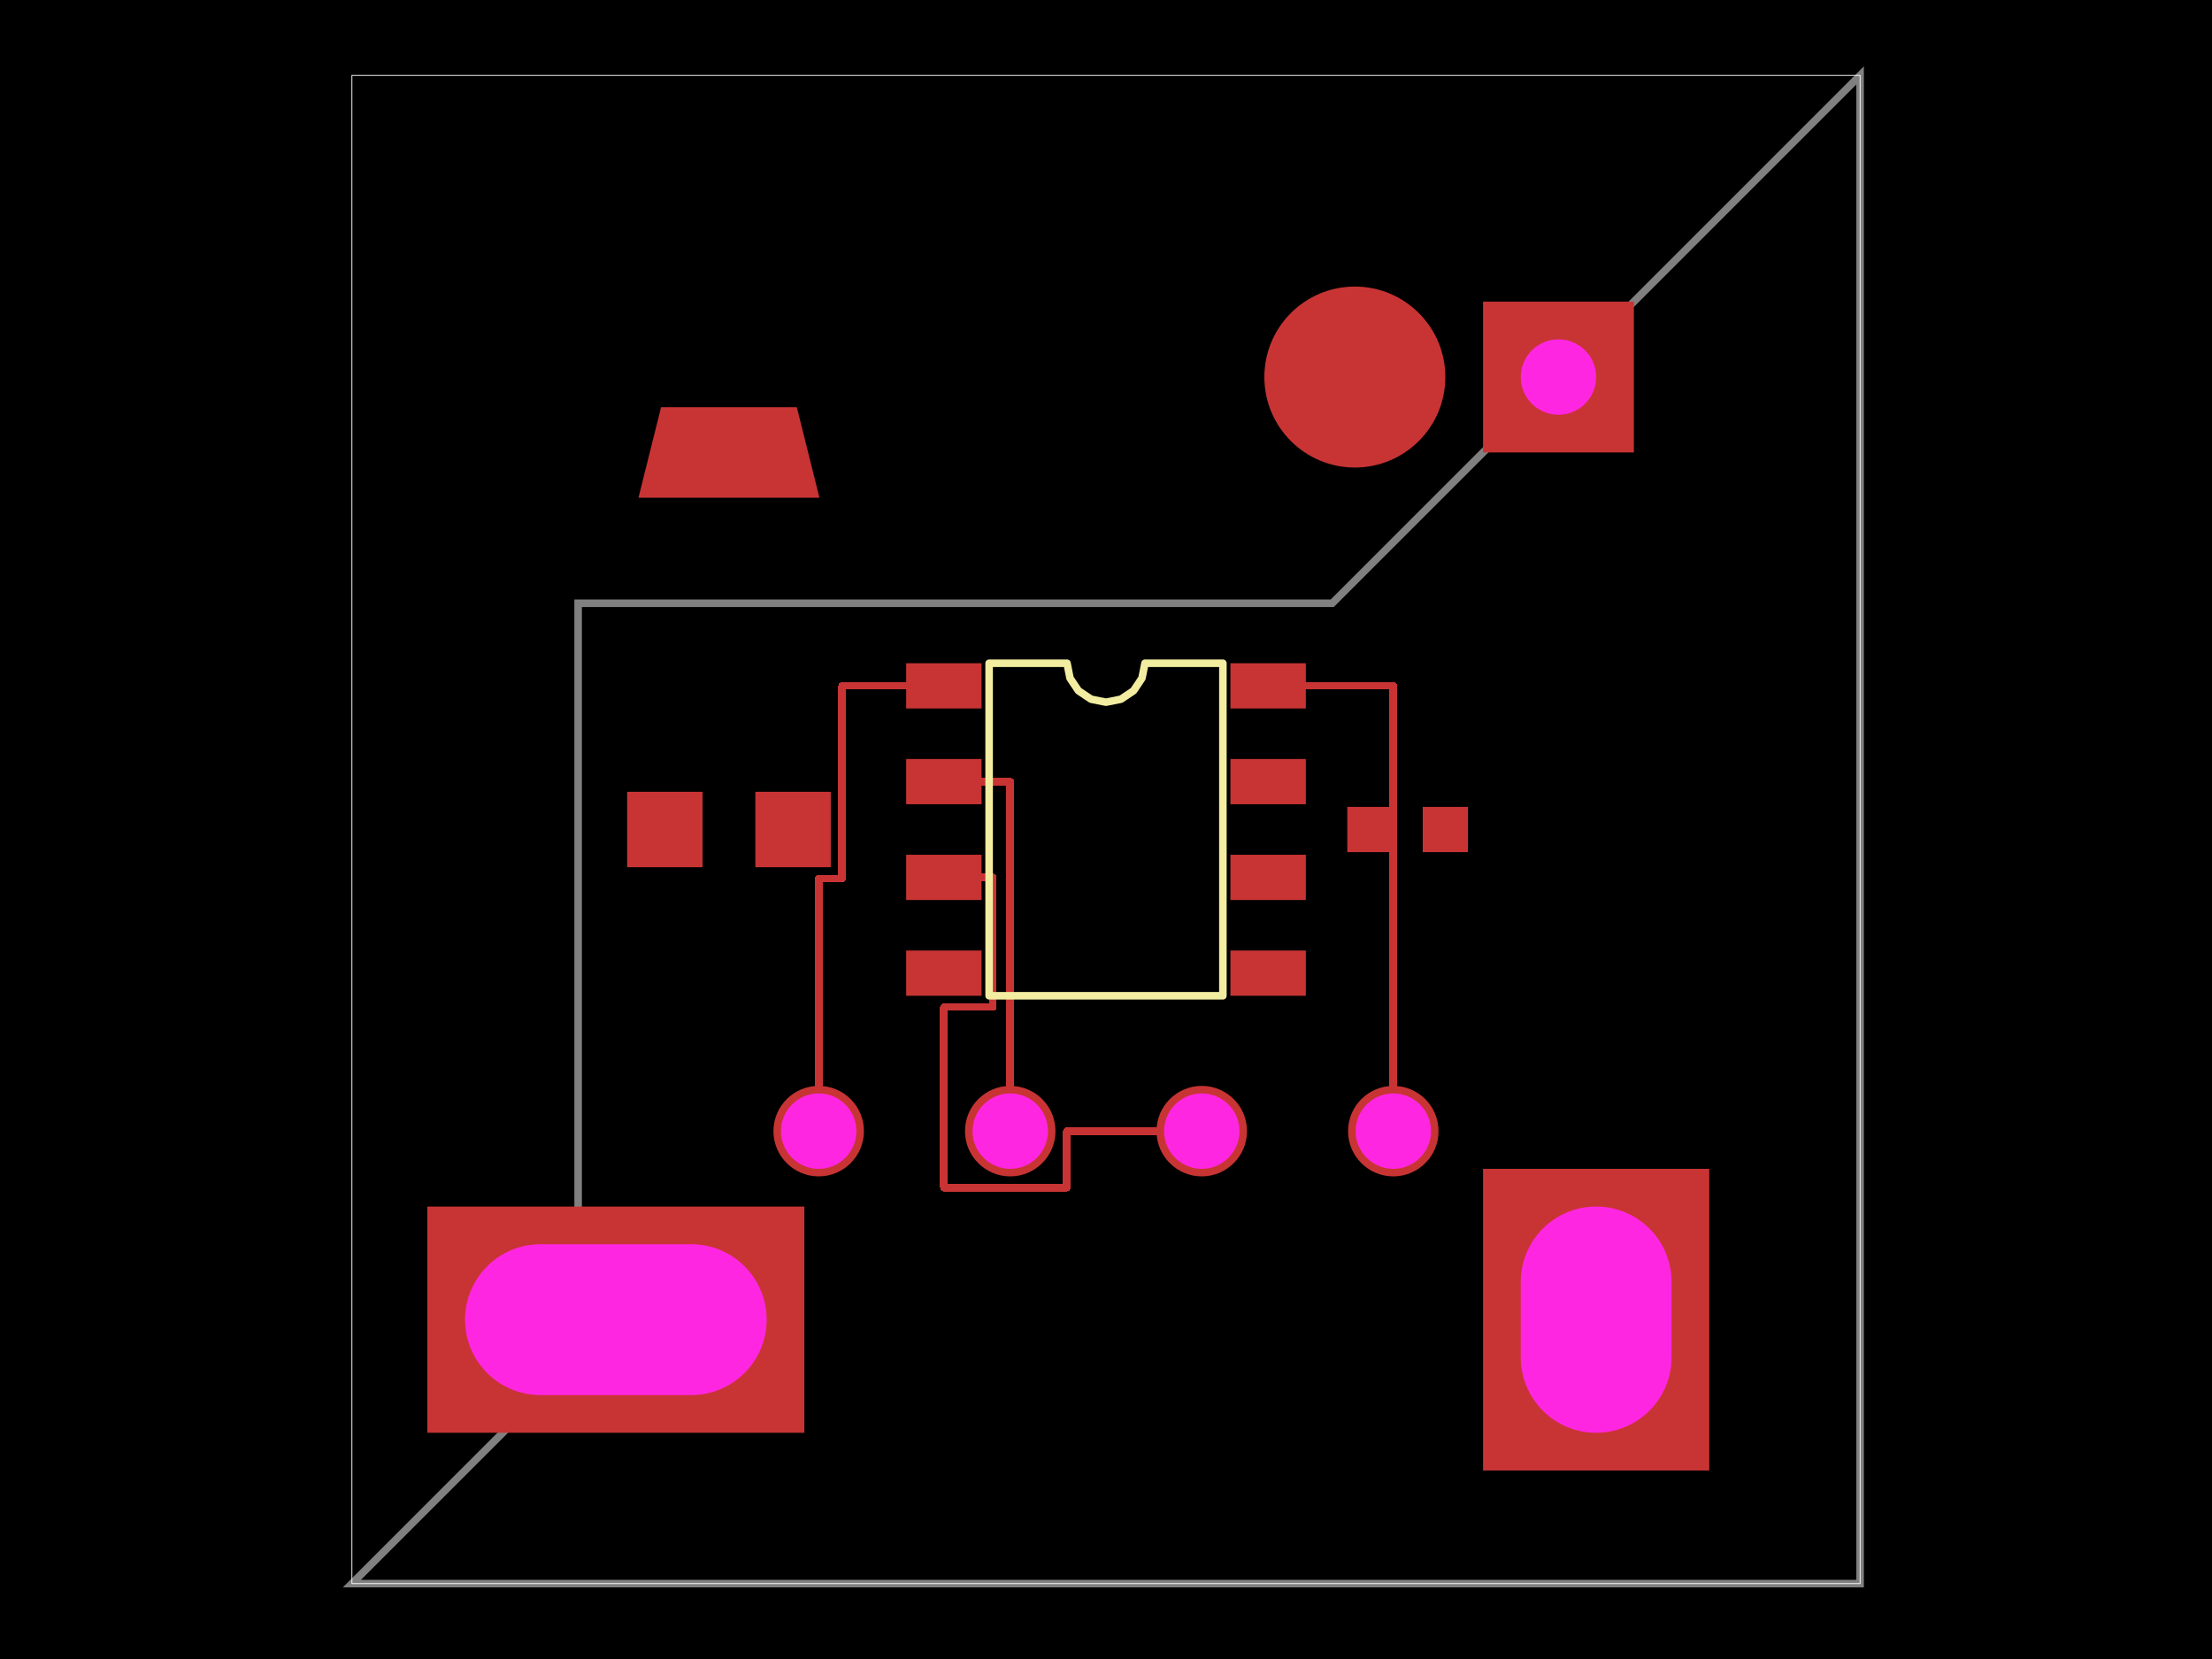
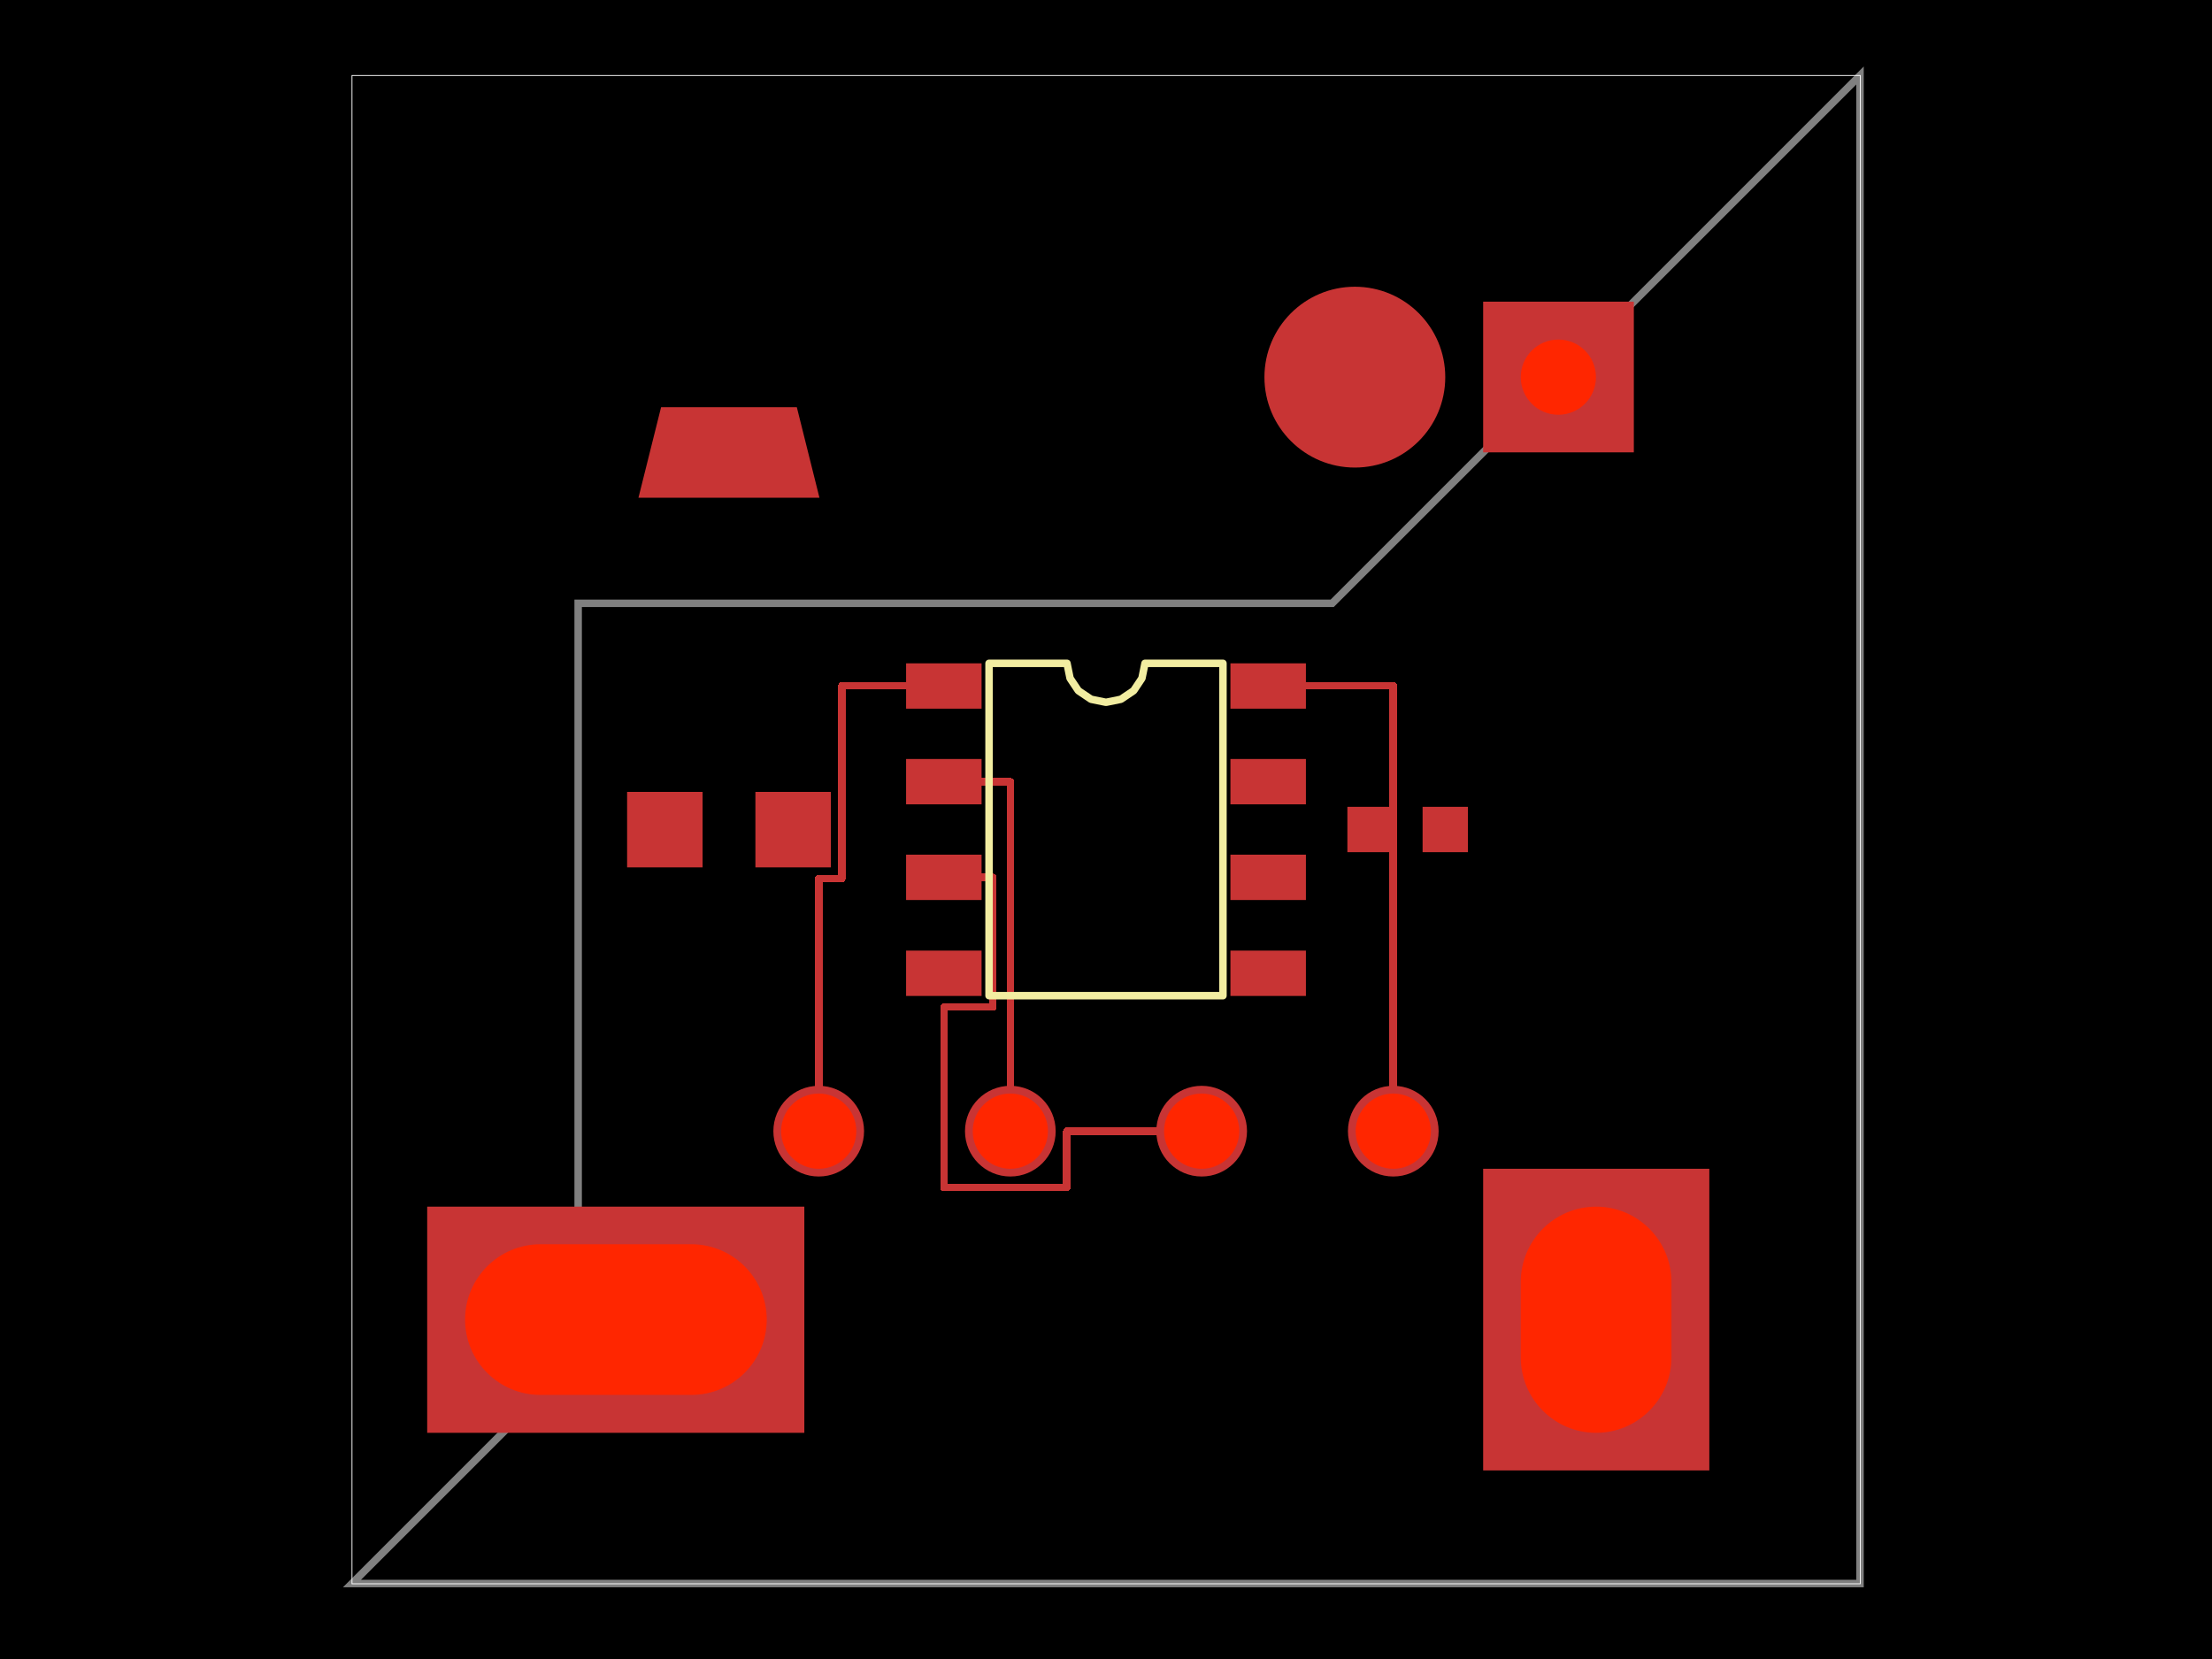
<svg xmlns="http://www.w3.org/2000/svg" width="800" height="600">
  <style />
-   <rect class="boundary" x="0" y="0" fill="#000" width="800" height="600" />
-   <rect class="pcb-boundary" fill="none" stroke="#fff" stroke-width="0.3" x="127.273" y="27.273" width="545.455" height="545.455" />
-   <path class="pcb-board" d="M 127.273 572.727 L 672.727 572.727 L 672.727 27.273 L 481.818 218.182 L 209.091 218.182 L 209.091 490.909 Z" fill="none" stroke="rgba(255, 255, 255, 0.5)" stroke-width="2.727" />
-   <path class="pcb-trace" stroke="rgb(200, 52, 52)" fill="none" d="M 296.091 409.091 L 296.091 317.727" stroke-width="2.727" stroke-linecap="round" stroke-linejoin="round" shape-rendering="crispEdges" data-layer="top" />
-   <path class="pcb-trace" stroke="rgb(200, 52, 52)" fill="none" d="M 296.091 317.727 L 304.545 317.727" stroke-width="2.727" stroke-linecap="round" stroke-linejoin="round" shape-rendering="crispEdges" data-layer="top" />
-   <path class="pcb-trace" stroke="rgb(200, 52, 52)" fill="none" d="M 304.545 317.727 L 304.545 248.045" stroke-width="2.727" stroke-linecap="round" stroke-linejoin="round" shape-rendering="crispEdges" data-layer="top" />
-   <path class="pcb-trace" stroke="rgb(200, 52, 52)" fill="none" d="M 304.545 248.045 L 341.364 248.045" stroke-width="2.727" stroke-linecap="round" stroke-linejoin="round" shape-rendering="crispEdges" data-layer="top" />
-   <path class="pcb-trace" stroke="rgb(200, 52, 52)" fill="none" d="M 365.364 409.091 L 365.364 282.682" stroke-width="2.727" stroke-linecap="round" stroke-linejoin="round" shape-rendering="crispEdges" data-layer="top" />
-   <path class="pcb-trace" stroke="rgb(200, 52, 52)" fill="none" d="M 365.364 282.682 L 341.364 282.682" stroke-width="2.727" stroke-linecap="round" stroke-linejoin="round" shape-rendering="crispEdges" data-layer="top" />
-   <path class="pcb-trace" stroke="rgb(200, 52, 52)" fill="none" d="M 434.636 409.091 L 385.818 409.091" stroke-width="2.727" stroke-linecap="round" stroke-linejoin="round" shape-rendering="crispEdges" data-layer="top" />
-   <path class="pcb-trace" stroke="rgb(200, 52, 52)" fill="none" d="M 385.818 409.091 L 385.818 429.545" stroke-width="2.727" stroke-linecap="round" stroke-linejoin="round" shape-rendering="crispEdges" data-layer="top" />
-   <path class="pcb-trace" stroke="rgb(200, 52, 52)" fill="none" d="M 385.818 429.545 L 341.364 429.545" stroke-width="2.727" stroke-linecap="round" stroke-linejoin="round" shape-rendering="crispEdges" data-layer="top" />
-   <path class="pcb-trace" stroke="rgb(200, 52, 52)" fill="none" d="M 341.364 429.545 L 341.364 364.227" stroke-width="2.727" stroke-linecap="round" stroke-linejoin="round" shape-rendering="crispEdges" data-layer="top" />
-   <path class="pcb-trace" stroke="rgb(200, 52, 52)" fill="none" d="M 341.364 364.227 L 359.091 364.227" stroke-width="2.727" stroke-linecap="round" stroke-linejoin="round" shape-rendering="crispEdges" data-layer="top" />
-   <path class="pcb-trace" stroke="rgb(200, 52, 52)" fill="none" d="M 359.091 364.227 L 359.091 317.318" stroke-width="2.727" stroke-linecap="round" stroke-linejoin="round" shape-rendering="crispEdges" data-layer="top" />
-   <path class="pcb-trace" stroke="rgb(200, 52, 52)" fill="none" d="M 359.091 317.318 L 341.364 317.318" stroke-width="2.727" stroke-linecap="round" stroke-linejoin="round" shape-rendering="crispEdges" data-layer="top" />
-   <path class="pcb-trace" stroke="rgb(200, 52, 52)" fill="none" d="M 503.909 409.091 L 503.909 248.045" stroke-width="2.727" stroke-linecap="round" stroke-linejoin="round" shape-rendering="crispEdges" data-layer="top" />
-   <path class="pcb-trace" stroke="rgb(200, 52, 52)" fill="none" d="M 503.909 248.045 L 458.636 248.045" stroke-width="2.727" stroke-linecap="round" stroke-linejoin="round" shape-rendering="crispEdges" data-layer="top" />
-   <rect class="pcb-pad" fill="rgb(200, 52, 52)" x="327.727" y="239.864" width="27.273" height="16.364" data-layer="top" />
-   <rect class="pcb-pad" fill="rgb(200, 52, 52)" x="327.727" y="274.5" width="27.273" height="16.364" data-layer="top" />
-   <rect class="pcb-pad" fill="rgb(200, 52, 52)" x="327.727" y="309.136" width="27.273" height="16.364" data-layer="top" />
-   <rect class="pcb-pad" fill="rgb(200, 52, 52)" x="327.727" y="343.773" width="27.273" height="16.364" data-layer="top" />
-   <rect class="pcb-pad" fill="rgb(200, 52, 52)" x="445" y="343.773" width="27.273" height="16.364" data-layer="top" />
-   <rect class="pcb-pad" fill="rgb(200, 52, 52)" x="445" y="309.136" width="27.273" height="16.364" data-layer="top" />
-   <rect class="pcb-pad" fill="rgb(200, 52, 52)" x="445" y="274.5" width="27.273" height="16.364" data-layer="top" />
-   <rect class="pcb-pad" fill="rgb(200, 52, 52)" x="445" y="239.864" width="27.273" height="16.364" data-layer="top" />
-   <rect class="pcb-pad" fill="rgb(200, 52, 52)" x="487.273" y="291.818" width="16.364" height="16.364" data-layer="top" />
-   <rect class="pcb-pad" fill="rgb(200, 52, 52)" x="514.545" y="291.818" width="16.364" height="16.364" data-layer="top" />
-   <rect class="pcb-pad" fill="rgb(200, 52, 52)" x="226.818" y="286.364" width="27.273" height="27.273" data-layer="top" />
-   <rect class="pcb-pad" fill="rgb(200, 52, 52)" x="273.182" y="286.364" width="27.273" height="27.273" data-layer="top" />
+   <rect class="boundary" x="0" y="0" fill="#0" width="800" height="600" />
+   <rect class="pcb-boundary" fill="none" stroke="#fff" stroke-width="0.3" x="127.3" y="27.3" width="545.5" height="545.5" />
+   <path class="pcb-board" d="M 127.3 572.7 L 672.7 572.7 L 672.7 27.3 L 481.8 218.2 L 209.1 218.2 L 209.1 490.9 Z" fill="none" stroke="rgba(255, 255, 255, 0.5)" stroke-width="2.7" />
+   <path class="pcb-trace" stroke="rgb(200, 52, 52)" fill="none" d="M 296.1 409.1 L 296.1 317.7" stroke-width="2.7" stroke-linecap="round" stroke-linejoin="round" shape-rendering="crispEdges" data-layer="top" />
+   <path class="pcb-trace" stroke="rgb(200, 52, 52)" fill="none" d="M 296.1 317.7 L 304.5 317.7" stroke-width="2.7" stroke-linecap="round" stroke-linejoin="round" shape-rendering="crispEdges" data-layer="top" />
+   <path class="pcb-trace" stroke="rgb(200, 52, 52)" fill="none" d="M 304.5 317.7 L 304.5 248" stroke-width="2.7" stroke-linecap="round" stroke-linejoin="round" shape-rendering="crispEdges" data-layer="top" />
+   <path class="pcb-trace" stroke="rgb(200, 52, 52)" fill="none" d="M 304.5 248 L 341.4 248" stroke-width="2.7" stroke-linecap="round" stroke-linejoin="round" shape-rendering="crispEdges" data-layer="top" />
+   <path class="pcb-trace" stroke="rgb(200, 52, 52)" fill="none" d="M 365.4 409.1 L 365.4 282.7" stroke-width="2.7" stroke-linecap="round" stroke-linejoin="round" shape-rendering="crispEdges" data-layer="top" />
+   <path class="pcb-trace" stroke="rgb(200, 52, 52)" fill="none" d="M 365.4 282.7 L 341.4 282.7" stroke-width="2.7" stroke-linecap="round" stroke-linejoin="round" shape-rendering="crispEdges" data-layer="top" />
+   <path class="pcb-trace" stroke="rgb(200, 52, 52)" fill="none" d="M 434.6 409.1 L 385.8 409.1" stroke-width="2.7" stroke-linecap="round" stroke-linejoin="round" shape-rendering="crispEdges" data-layer="top" />
+   <path class="pcb-trace" stroke="rgb(200, 52, 52)" fill="none" d="M 385.8 409.1 L 385.8 429.5" stroke-width="2.7" stroke-linecap="round" stroke-linejoin="round" shape-rendering="crispEdges" data-layer="top" />
+   <path class="pcb-trace" stroke="rgb(200, 52, 52)" fill="none" d="M 385.8 429.5 L 341.4 429.5" stroke-width="2.7" stroke-linecap="round" stroke-linejoin="round" shape-rendering="crispEdges" data-layer="top" />
+   <path class="pcb-trace" stroke="rgb(200, 52, 52)" fill="none" d="M 341.4 429.5 L 341.4 364.2" stroke-width="2.7" stroke-linecap="round" stroke-linejoin="round" shape-rendering="crispEdges" data-layer="top" />
+   <path class="pcb-trace" stroke="rgb(200, 52, 52)" fill="none" d="M 341.4 364.2 L 359.1 364.2" stroke-width="2.7" stroke-linecap="round" stroke-linejoin="round" shape-rendering="crispEdges" data-layer="top" />
+   <path class="pcb-trace" stroke="rgb(200, 52, 52)" fill="none" d="M 359.1 364.2 L 359.1 317.3" stroke-width="2.7" stroke-linecap="round" stroke-linejoin="round" shape-rendering="crispEdges" data-layer="top" />
+   <path class="pcb-trace" stroke="rgb(200, 52, 52)" fill="none" d="M 359.1 317.3 L 341.4 317.3" stroke-width="2.7" stroke-linecap="round" stroke-linejoin="round" shape-rendering="crispEdges" data-layer="top" />
+   <path class="pcb-trace" stroke="rgb(200, 52, 52)" fill="none" d="M 503.9 409.1 L 503.9 248" stroke-width="2.7" stroke-linecap="round" stroke-linejoin="round" shape-rendering="crispEdges" data-layer="top" />
+   <path class="pcb-trace" stroke="rgb(200, 52, 52)" fill="none" d="M 503.9 248 L 458.6 248" stroke-width="2.7" stroke-linecap="round" stroke-linejoin="round" shape-rendering="crispEdges" data-layer="top" />
+   <rect class="pcb-pad" fill="rgb(200, 52, 52)" x="327.7" y="239.9" width="27.3" height="16.4" data-layer="top" />
+   <rect class="pcb-pad" fill="rgb(200, 52, 52)" x="327.7" y="274.5" width="27.3" height="16.4" data-layer="top" />
+   <rect class="pcb-pad" fill="rgb(200, 52, 52)" x="327.7" y="309.1" width="27.3" height="16.4" data-layer="top" />
+   <rect class="pcb-pad" fill="rgb(200, 52, 52)" x="327.7" y="343.8" width="27.3" height="16.4" data-layer="top" />
+   <rect class="pcb-pad" fill="rgb(200, 52, 52)" x="445" y="343.8" width="27.3" height="16.4" data-layer="top" />
+   <rect class="pcb-pad" fill="rgb(200, 52, 52)" x="445" y="309.1" width="27.3" height="16.4" data-layer="top" />
+   <rect class="pcb-pad" fill="rgb(200, 52, 52)" x="445" y="274.5" width="27.3" height="16.4" data-layer="top" />
+   <rect class="pcb-pad" fill="rgb(200, 52, 52)" x="445" y="239.9" width="27.3" height="16.4" data-layer="top" />
+   <rect class="pcb-pad" fill="rgb(200, 52, 52)" x="487.3" y="291.8" width="16.4" height="16.4" data-layer="top" />
+   <rect class="pcb-pad" fill="rgb(200, 52, 52)" x="514.5" y="291.8" width="16.4" height="16.4" data-layer="top" />
+   <rect class="pcb-pad" fill="rgb(200, 52, 52)" x="226.8" y="286.4" width="27.3" height="27.3" data-layer="top" />
+   <rect class="pcb-pad" fill="rgb(200, 52, 52)" x="273.2" y="286.4" width="27.3" height="27.3" data-layer="top" />
  <polygon class="pcb-pad" fill="rgb(200, 52, 52)" points="288.182,147.273,296.364,180,230.909,180,239.091,147.273" data-layer="top" />
-   <circle class="pcb-pad" fill="rgb(200, 52, 52)" cx="490" cy="136.364" r="32.727" data-layer="top" />
-   <path class="pcb-silkscreen pcb-silkscreen-top" d="M 357.727 360.136 L 357.727 239.864 L 385.909 239.864 L 386.982 245.256 L 390.036 249.827 L 394.608 252.882 L 400 253.955 L 405.392 252.882 L 409.964 249.827 L 413.018 245.256 L 414.091 239.864 L 442.273 239.864 L 442.273 360.136 L 357.727 360.136 Z" fill="none" stroke="#f2eda1" stroke-width="2.727" stroke-linecap="round" stroke-linejoin="round" data-pcb-component-id="pcb_component_0" data-pcb-silkscreen-path-id="pcb_silkscreen_path_0" />
+   <circle class="pcb-pad" fill="rgb(200, 52, 52)" cx="490" cy="136.4" r="32.7" data-layer="top" />
+   <path class="pcb-silkscreen pcb-silkscreen-top" d="M 357.7 360.1 L 357.7 239.9 L 385.9 239.9 L 387 245.3 L 390 249.8 L 394.6 252.9 L 400 254 L 405.4 252.9 L 410 249.8 L 413 245.3 L 414.1 239.9 L 442.3 239.9 L 442.3 360.1 L 357.7 360.1 Z" fill="none" stroke="#f2eda1" stroke-width="2.7" stroke-linecap="round" stroke-linejoin="round" data-pcb-component-id="pcb_component_0" data-pcb-silkscreen-path-id="pcb_silkscreen_path_0" />
  <g>
-     <circle class="pcb-hole-outer" fill="rgb(200, 52, 52)" cx="296.091" cy="409.091" r="16.364" />
-     <circle class="pcb-hole-inner" fill="#FF26E2" cx="296.091" cy="409.091" r="13.636" />
+     <circle class="pcb-hole-outer" fill="rgb(200, 52, 52)" cx="296.1" cy="409.1" r="16.4" />
+     <circle class="pcb-hole-inner" fill="#FF2600" cx="296.1" cy="409.1" r="13.6" />
  </g>
  <g>
-     <circle class="pcb-hole-outer" fill="rgb(200, 52, 52)" cx="365.364" cy="409.091" r="16.364" />
-     <circle class="pcb-hole-inner" fill="#FF26E2" cx="365.364" cy="409.091" r="13.636" />
+     <circle class="pcb-hole-outer" fill="rgb(200, 52, 52)" cx="365.4" cy="409.1" r="16.4" />
+     <circle class="pcb-hole-inner" fill="#FF2600" cx="365.4" cy="409.1" r="13.6" />
  </g>
  <g>
-     <circle class="pcb-hole-outer" fill="rgb(200, 52, 52)" cx="434.636" cy="409.091" r="16.364" />
-     <circle class="pcb-hole-inner" fill="#FF26E2" cx="434.636" cy="409.091" r="13.636" />
+     <circle class="pcb-hole-outer" fill="rgb(200, 52, 52)" cx="434.6" cy="409.1" r="16.4" />
+     <circle class="pcb-hole-inner" fill="#FF2600" cx="434.6" cy="409.1" r="13.6" />
  </g>
  <g>
-     <circle class="pcb-hole-outer" fill="rgb(200, 52, 52)" cx="503.909" cy="409.091" r="16.364" />
-     <circle class="pcb-hole-inner" fill="#FF26E2" cx="503.909" cy="409.091" r="13.636" />
+     <circle class="pcb-hole-outer" fill="rgb(200, 52, 52)" cx="503.9" cy="409.1" r="16.4" />
+     <circle class="pcb-hole-inner" fill="#FF2600" cx="503.9" cy="409.1" r="13.6" />
  </g>
  <g>
-     <rect class="pcb-hole-outer-pad" fill="rgb(200, 52, 52)" x="536.364" y="109.091" width="54.545" height="54.545" />
-     <circle class="pcb-hole-inner" fill="#FF26E2" cx="563.636" cy="136.364" r="13.636" />
+     <rect class="pcb-hole-outer-pad" fill="rgb(200, 52, 52)" x="536.4" y="109.1" width="54.5" height="54.5" />
+     <circle class="pcb-hole-inner" fill="#FF2600" cx="563.6" cy="136.4" r="13.6" />
  </g>
  <g>
-     <rect class="pcb-hole-outer-pad" fill="rgb(200, 52, 52)" x="154.545" y="436.364" width="136.364" height="81.818" />
-     <rect class="pcb-hole-inner" fill="#FF26E2" x="168.182" y="450" width="109.091" height="54.545" rx="27.273" ry="27.273" />
+     <rect class="pcb-hole-outer-pad" fill="rgb(200, 52, 52)" x="154.5" y="436.4" width="136.4" height="81.8" />
+     <rect class="pcb-hole-inner" fill="#FF2600" x="168.2" y="450" width="109.1" height="54.5" rx="27.3" ry="27.3" />
  </g>
  <g>
-     <rect class="pcb-hole-outer-pad" fill="rgb(200, 52, 52)" x="536.364" y="422.727" width="81.818" height="109.091" />
-     <rect class="pcb-hole-inner" fill="#FF26E2" x="550" y="436.364" width="54.545" height="81.818" rx="27.273" ry="27.273" />
+     <rect class="pcb-hole-outer-pad" fill="rgb(200, 52, 52)" x="536.4" y="422.7" width="81.8" height="109.1" />
+     <rect class="pcb-hole-inner" fill="#FF2600" x="550" y="436.4" width="54.5" height="81.8" rx="27.3" ry="27.3" />
  </g>
</svg>
